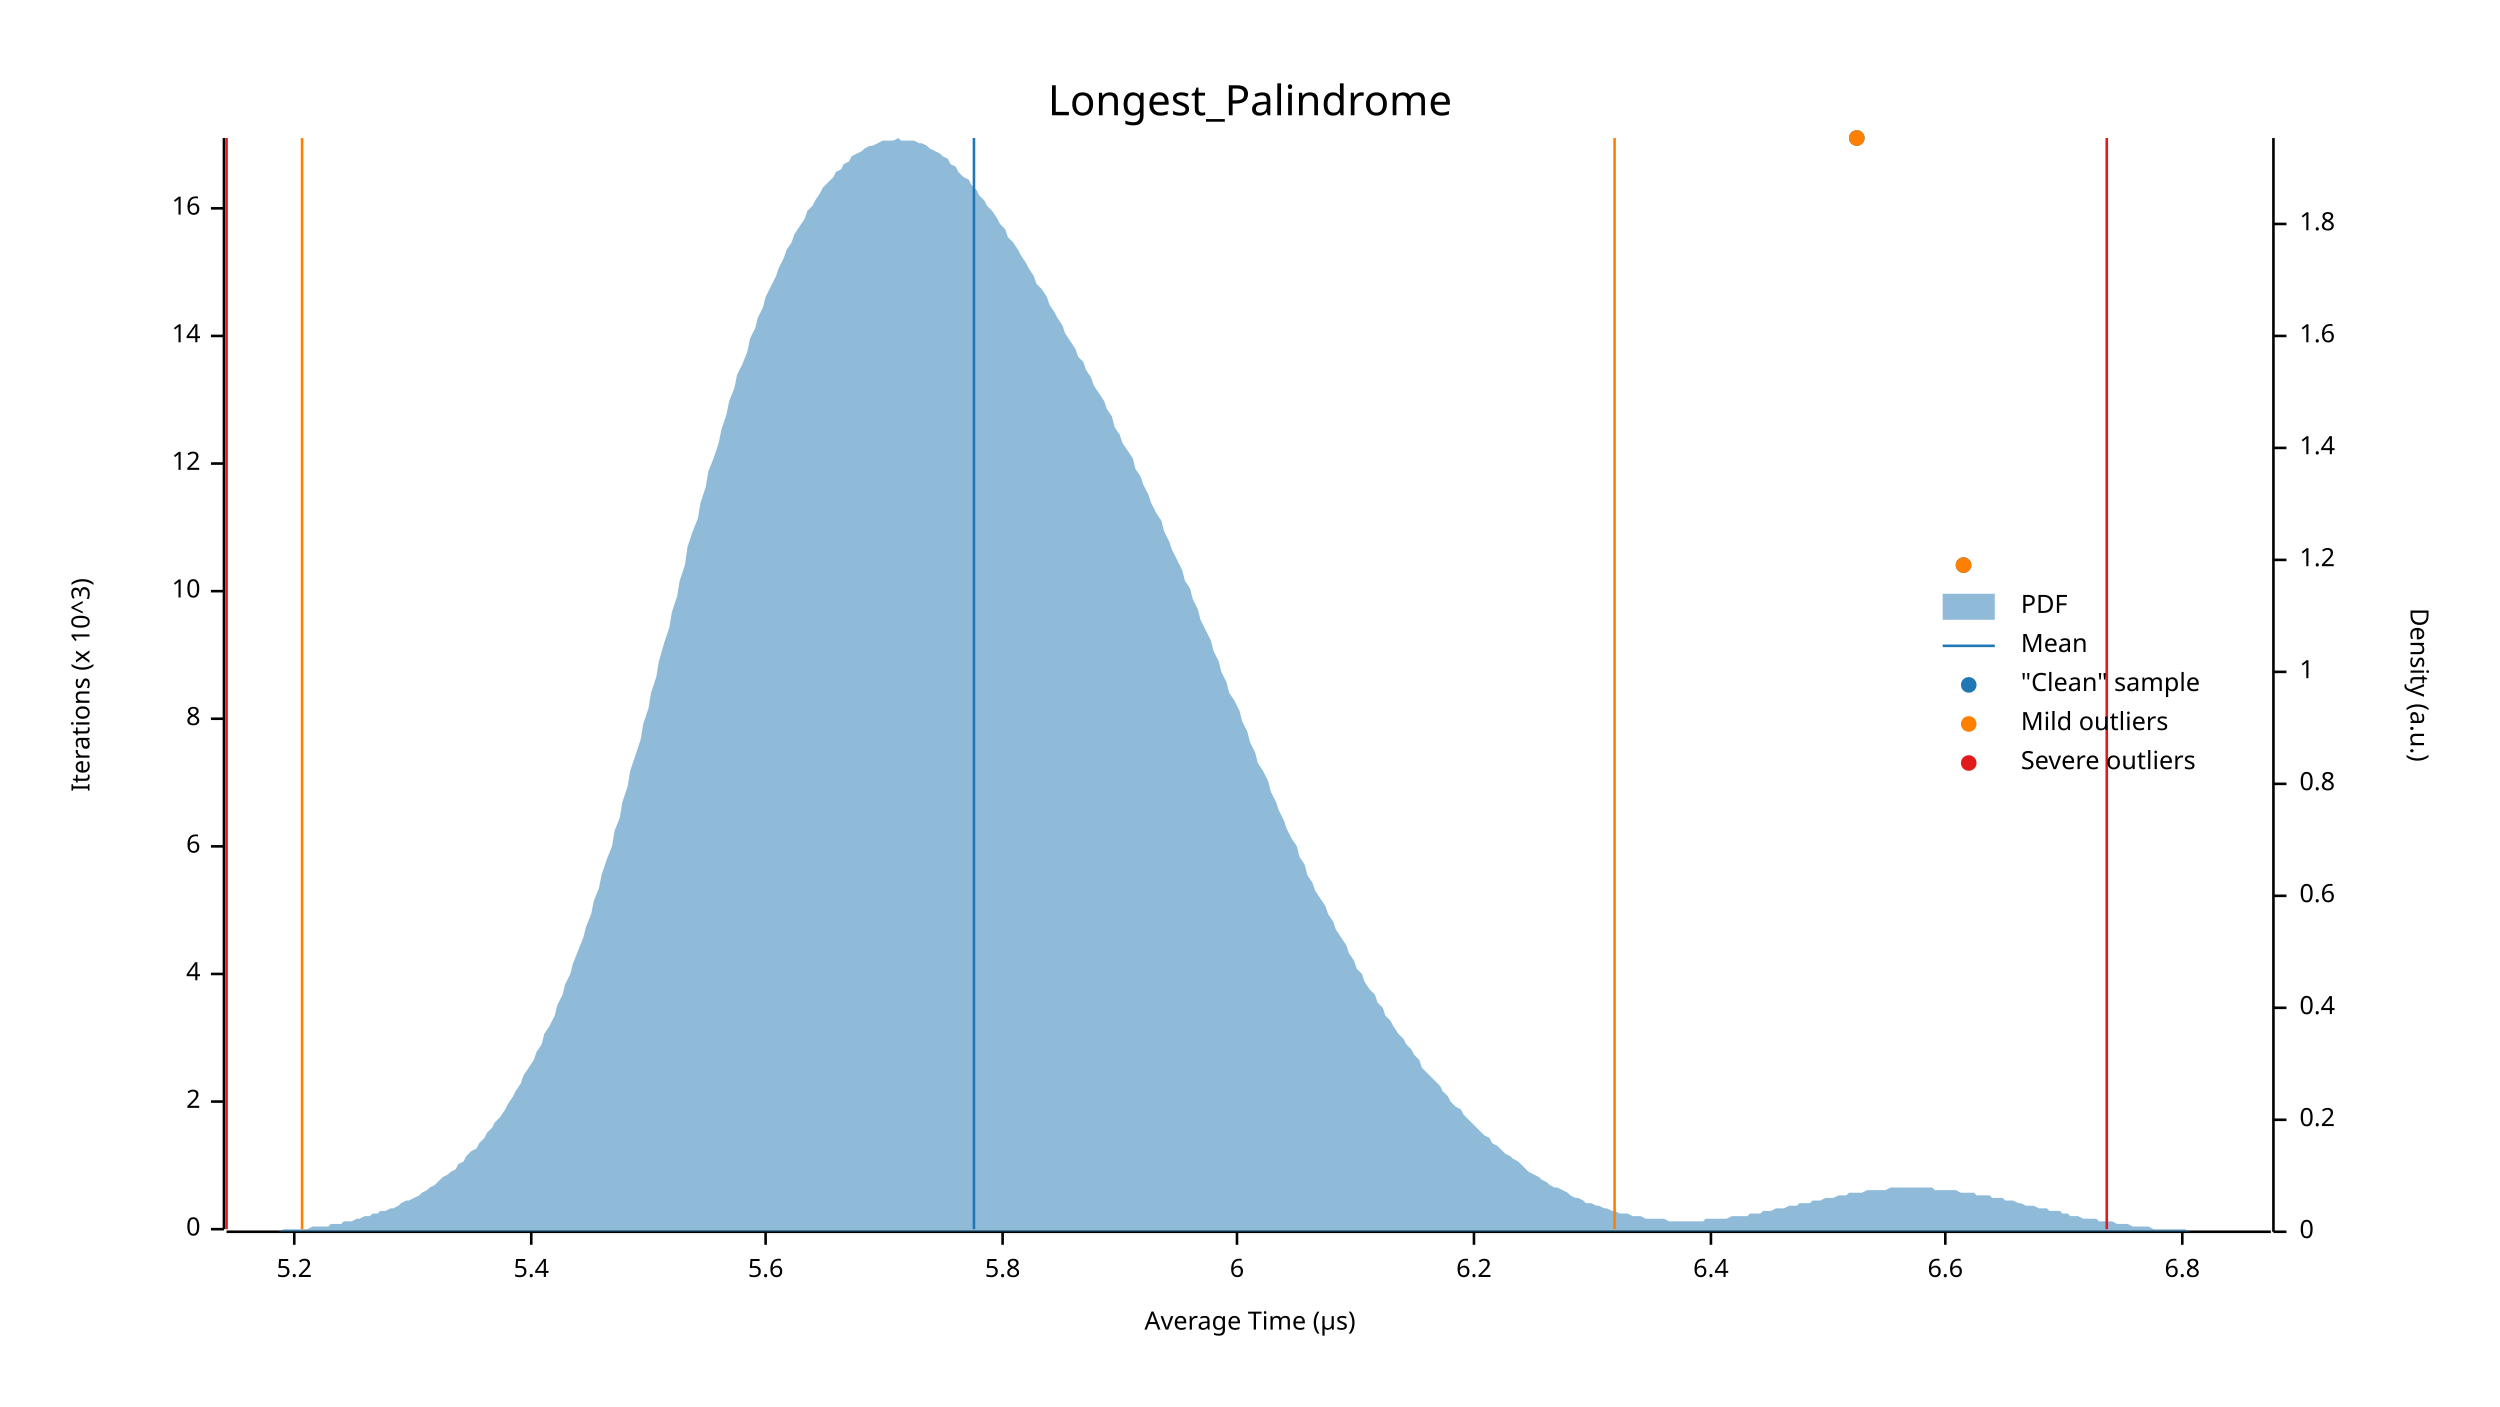
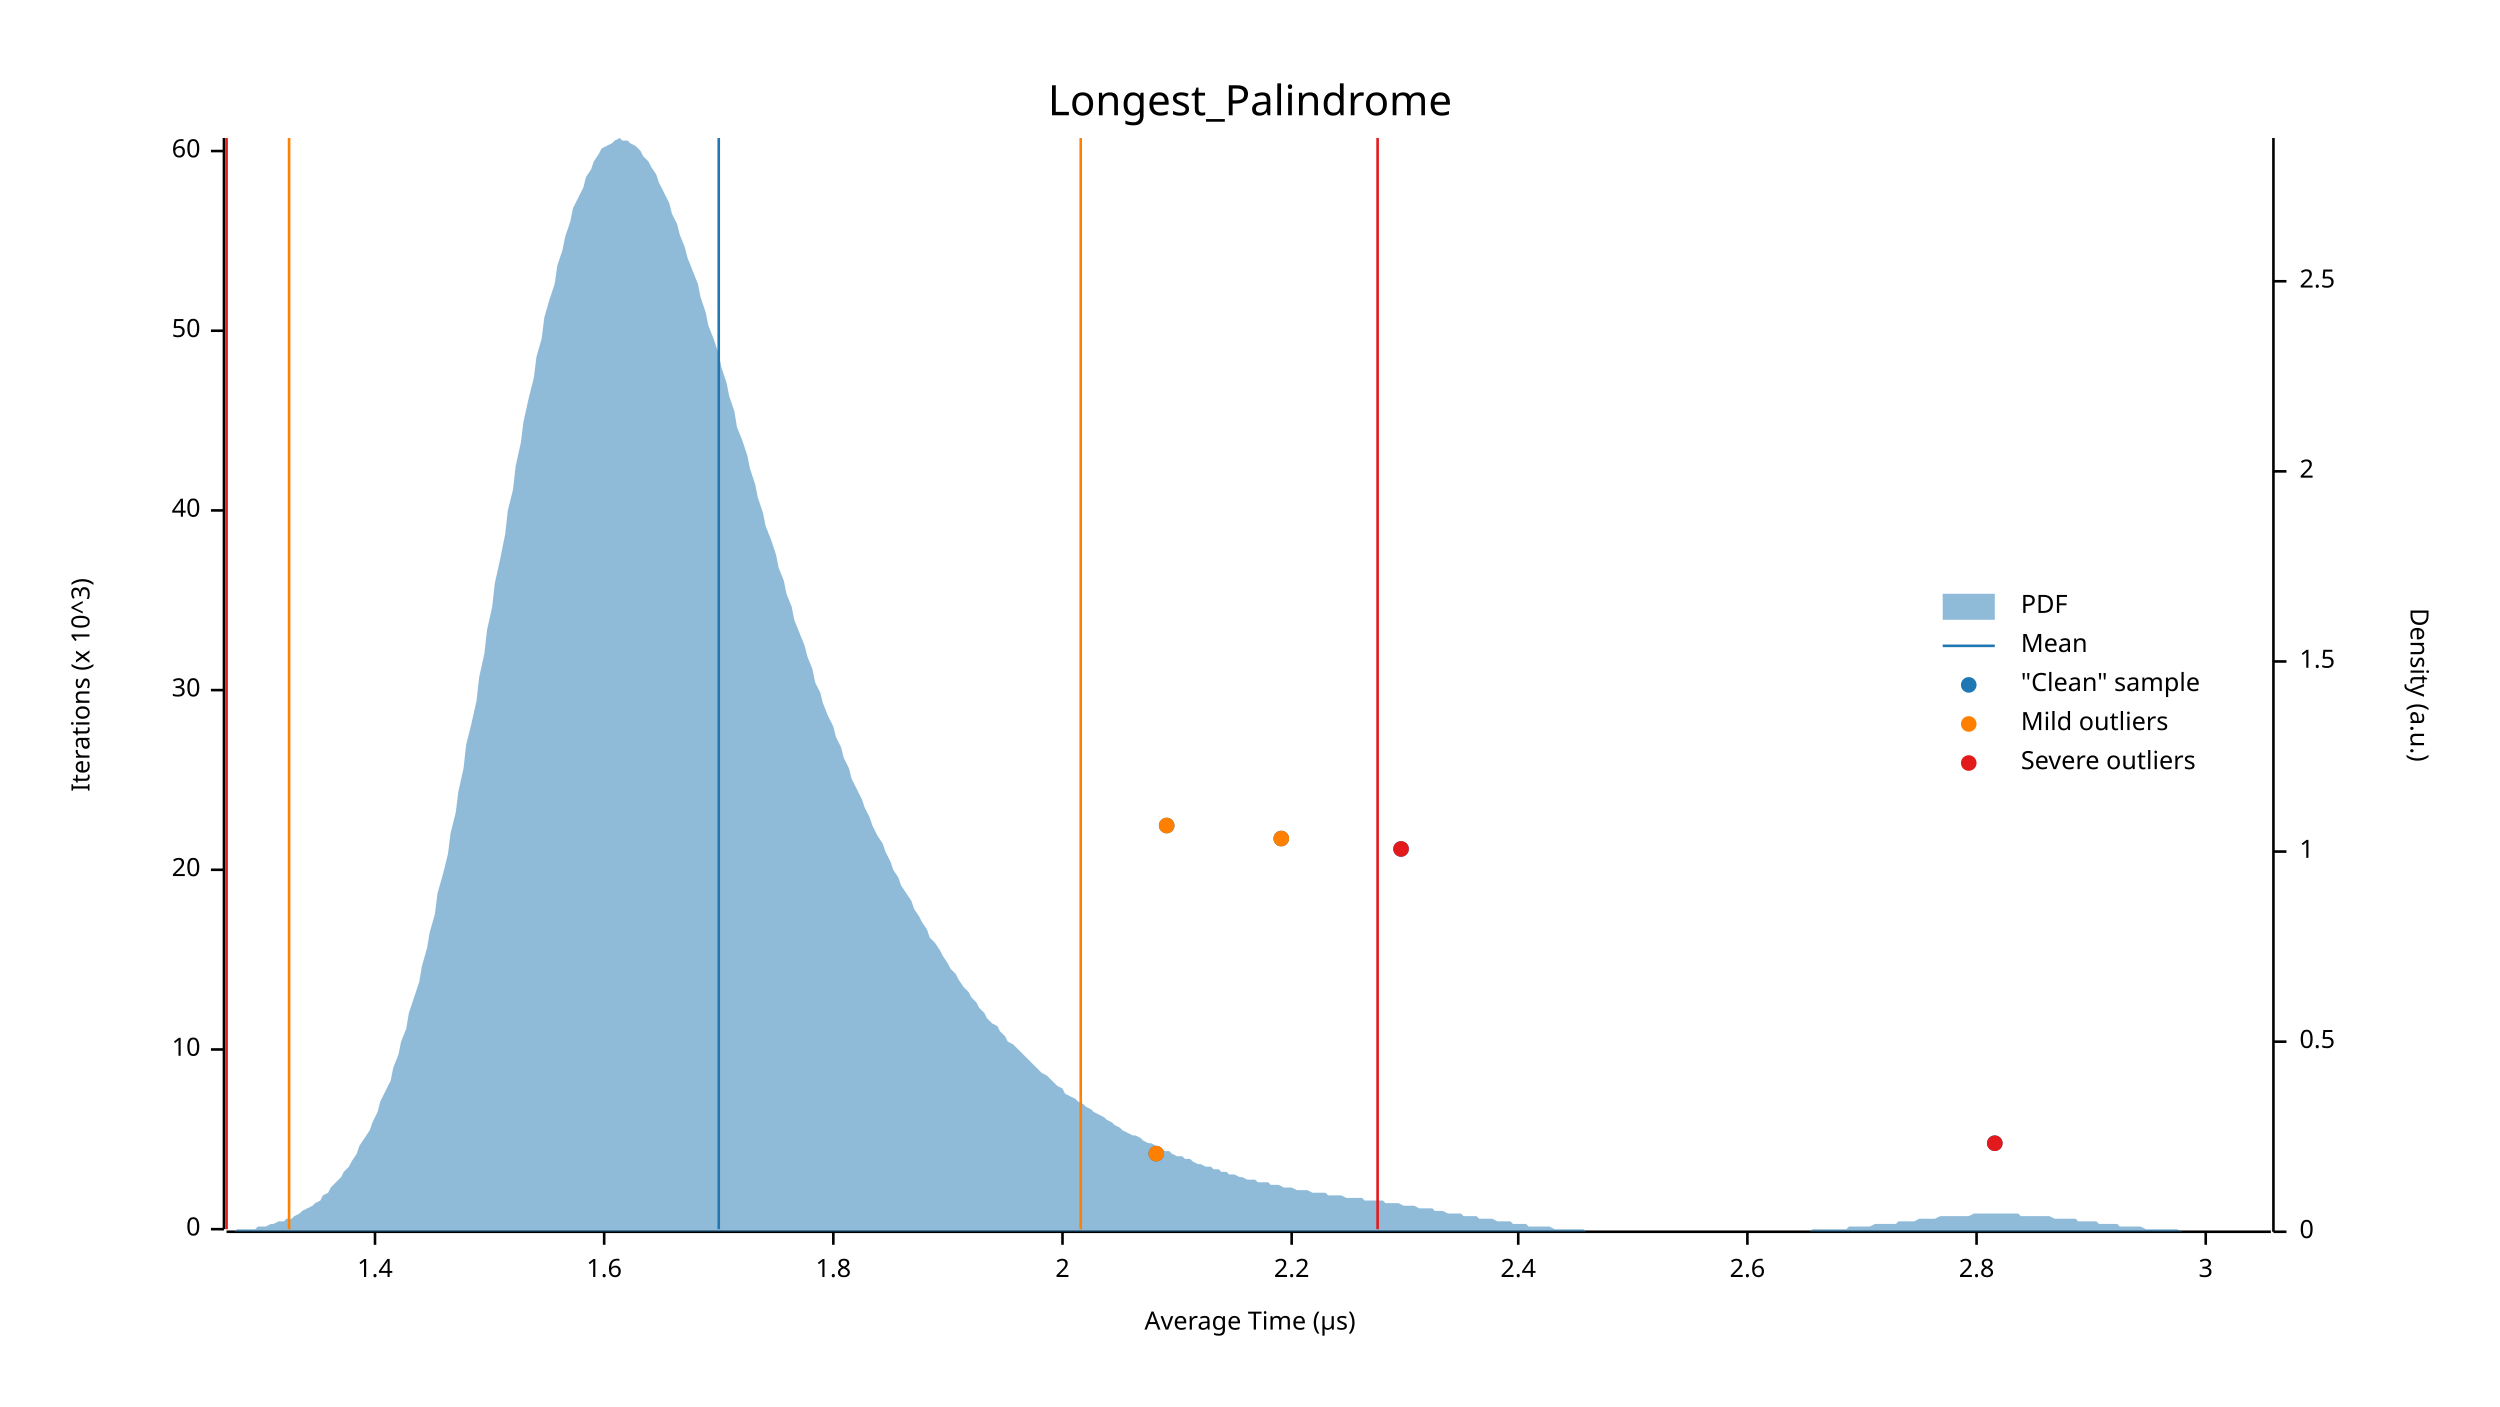
<svg xmlns="http://www.w3.org/2000/svg" width="960" height="540" viewBox="0 0 960 540">
  <text x="480" y="32" dy="0.76em" text-anchor="middle" font-family="sans-serif" font-size="16.129" opacity="1" fill="#000000">
Longest_Palindrome
</text>
  <text x="27" y="263" dy="0.76em" text-anchor="middle" font-family="sans-serif" font-size="9.677" opacity="1" fill="#000000" transform="rotate(270, 27, 263)">
Iterations (x 10^3)
</text>
  <text x="480" y="513" dy="-0.5ex" text-anchor="middle" font-family="sans-serif" font-size="9.677" opacity="1" fill="#000000">
Average Time (µs)
</text>
  <polyline fill="none" opacity="1" stroke="#000000" stroke-width="1" points="86,53 86,472 " />
  <text x="77" y="472" dy="0.5ex" text-anchor="end" font-family="sans-serif" font-size="9.677" opacity="1" fill="#000000">
0
</text>
  <polyline fill="none" opacity="1" stroke="#000000" stroke-width="1" points="81,472 86,472 " />
-   <text x="77" y="423" dy="0.5ex" text-anchor="end" font-family="sans-serif" font-size="9.677" opacity="1" fill="#000000">
+   <text x="77" y="403" dy="0.5ex" text-anchor="end" font-family="sans-serif" font-size="9.677" opacity="1" fill="#000000">
+ 10
+ </text>
+   <polyline fill="none" opacity="1" stroke="#000000" stroke-width="1" points="81,403 86,403 " />
+   <text x="77" y="334" dy="0.5ex" text-anchor="end" font-family="sans-serif" font-size="9.677" opacity="1" fill="#000000">
+ 20
+ </text>
+   <polyline fill="none" opacity="1" stroke="#000000" stroke-width="1" points="81,334 86,334 " />
+   <text x="77" y="265" dy="0.5ex" text-anchor="end" font-family="sans-serif" font-size="9.677" opacity="1" fill="#000000">
+ 30
+ </text>
+   <polyline fill="none" opacity="1" stroke="#000000" stroke-width="1" points="81,265 86,265 " />
+   <text x="77" y="196" dy="0.5ex" text-anchor="end" font-family="sans-serif" font-size="9.677" opacity="1" fill="#000000">
+ 40
+ </text>
+   <polyline fill="none" opacity="1" stroke="#000000" stroke-width="1" points="81,196 86,196 " />
+   <text x="77" y="127" dy="0.5ex" text-anchor="end" font-family="sans-serif" font-size="9.677" opacity="1" fill="#000000">
+ 50
+ </text>
+   <polyline fill="none" opacity="1" stroke="#000000" stroke-width="1" points="81,127 86,127 " />
+   <text x="77" y="58" dy="0.5ex" text-anchor="end" font-family="sans-serif" font-size="9.677" opacity="1" fill="#000000">
+ 60
+ </text>
+   <polyline fill="none" opacity="1" stroke="#000000" stroke-width="1" points="81,58 86,58 " />
+   <polyline fill="none" opacity="1" stroke="#000000" stroke-width="1" points="87,473 872,473 " />
+   <text x="144" y="483" dy="0.76em" text-anchor="middle" font-family="sans-serif" font-size="9.677" opacity="1" fill="#000000">
+ 1.4
+ </text>
+   <polyline fill="none" opacity="1" stroke="#000000" stroke-width="1" points="144,473 144,478 " />
+   <text x="232" y="483" dy="0.76em" text-anchor="middle" font-family="sans-serif" font-size="9.677" opacity="1" fill="#000000">
+ 1.6
+ </text>
+   <polyline fill="none" opacity="1" stroke="#000000" stroke-width="1" points="232,473 232,478 " />
+   <text x="320" y="483" dy="0.76em" text-anchor="middle" font-family="sans-serif" font-size="9.677" opacity="1" fill="#000000">
+ 1.8
+ </text>
+   <polyline fill="none" opacity="1" stroke="#000000" stroke-width="1" points="320,473 320,478 " />
+   <text x="408" y="483" dy="0.76em" text-anchor="middle" font-family="sans-serif" font-size="9.677" opacity="1" fill="#000000">
2
</text>
-   <polyline fill="none" opacity="1" stroke="#000000" stroke-width="1" points="81,423 86,423 " />
-   <text x="77" y="374" dy="0.5ex" text-anchor="end" font-family="sans-serif" font-size="9.677" opacity="1" fill="#000000">
- 4
+   <polyline fill="none" opacity="1" stroke="#000000" stroke-width="1" points="408,473 408,478 " />
+   <text x="496" y="483" dy="0.76em" text-anchor="middle" font-family="sans-serif" font-size="9.677" opacity="1" fill="#000000">
+ 2.2
</text>
-   <polyline fill="none" opacity="1" stroke="#000000" stroke-width="1" points="81,374 86,374 " />
-   <text x="77" y="325" dy="0.5ex" text-anchor="end" font-family="sans-serif" font-size="9.677" opacity="1" fill="#000000">
- 6
+   <polyline fill="none" opacity="1" stroke="#000000" stroke-width="1" points="496,473 496,478 " />
+   <text x="583" y="483" dy="0.76em" text-anchor="middle" font-family="sans-serif" font-size="9.677" opacity="1" fill="#000000">
+ 2.4
</text>
-   <polyline fill="none" opacity="1" stroke="#000000" stroke-width="1" points="81,325 86,325 " />
-   <text x="77" y="276" dy="0.5ex" text-anchor="end" font-family="sans-serif" font-size="9.677" opacity="1" fill="#000000">
- 8
+   <polyline fill="none" opacity="1" stroke="#000000" stroke-width="1" points="583,473 583,478 " />
+   <text x="671" y="483" dy="0.76em" text-anchor="middle" font-family="sans-serif" font-size="9.677" opacity="1" fill="#000000">
+ 2.6
</text>
-   <polyline fill="none" opacity="1" stroke="#000000" stroke-width="1" points="81,276 86,276 " />
-   <text x="77" y="227" dy="0.5ex" text-anchor="end" font-family="sans-serif" font-size="9.677" opacity="1" fill="#000000">
- 10
+   <polyline fill="none" opacity="1" stroke="#000000" stroke-width="1" points="671,473 671,478 " />
+   <text x="759" y="483" dy="0.76em" text-anchor="middle" font-family="sans-serif" font-size="9.677" opacity="1" fill="#000000">
+ 2.8
</text>
-   <polyline fill="none" opacity="1" stroke="#000000" stroke-width="1" points="81,227 86,227 " />
-   <text x="77" y="178" dy="0.5ex" text-anchor="end" font-family="sans-serif" font-size="9.677" opacity="1" fill="#000000">
- 12
+   <polyline fill="none" opacity="1" stroke="#000000" stroke-width="1" points="759,473 759,478 " />
+   <text x="847" y="483" dy="0.76em" text-anchor="middle" font-family="sans-serif" font-size="9.677" opacity="1" fill="#000000">
+ 3
</text>
-   <polyline fill="none" opacity="1" stroke="#000000" stroke-width="1" points="81,178 86,178 " />
-   <text x="77" y="129" dy="0.5ex" text-anchor="end" font-family="sans-serif" font-size="9.677" opacity="1" fill="#000000">
- 14
- </text>
-   <polyline fill="none" opacity="1" stroke="#000000" stroke-width="1" points="81,129 86,129 " />
-   <text x="77" y="80" dy="0.5ex" text-anchor="end" font-family="sans-serif" font-size="9.677" opacity="1" fill="#000000">
- 16
- </text>
-   <polyline fill="none" opacity="1" stroke="#000000" stroke-width="1" points="81,80 86,80 " />
-   <polyline fill="none" opacity="1" stroke="#000000" stroke-width="1" points="87,473 872,473 " />
-   <text x="113" y="483" dy="0.76em" text-anchor="middle" font-family="sans-serif" font-size="9.677" opacity="1" fill="#000000">
- 5.2
- </text>
-   <polyline fill="none" opacity="1" stroke="#000000" stroke-width="1" points="113,473 113,478 " />
-   <text x="204" y="483" dy="0.76em" text-anchor="middle" font-family="sans-serif" font-size="9.677" opacity="1" fill="#000000">
- 5.4
- </text>
-   <polyline fill="none" opacity="1" stroke="#000000" stroke-width="1" points="204,473 204,478 " />
-   <text x="294" y="483" dy="0.76em" text-anchor="middle" font-family="sans-serif" font-size="9.677" opacity="1" fill="#000000">
- 5.6
- </text>
-   <polyline fill="none" opacity="1" stroke="#000000" stroke-width="1" points="294,473 294,478 " />
-   <text x="385" y="483" dy="0.76em" text-anchor="middle" font-family="sans-serif" font-size="9.677" opacity="1" fill="#000000">
- 5.8
- </text>
-   <polyline fill="none" opacity="1" stroke="#000000" stroke-width="1" points="385,473 385,478 " />
-   <text x="475" y="483" dy="0.76em" text-anchor="middle" font-family="sans-serif" font-size="9.677" opacity="1" fill="#000000">
- 6
- </text>
-   <polyline fill="none" opacity="1" stroke="#000000" stroke-width="1" points="475,473 475,478 " />
-   <text x="566" y="483" dy="0.76em" text-anchor="middle" font-family="sans-serif" font-size="9.677" opacity="1" fill="#000000">
- 6.2
- </text>
-   <polyline fill="none" opacity="1" stroke="#000000" stroke-width="1" points="566,473 566,478 " />
-   <text x="657" y="483" dy="0.76em" text-anchor="middle" font-family="sans-serif" font-size="9.677" opacity="1" fill="#000000">
- 6.4
- </text>
-   <polyline fill="none" opacity="1" stroke="#000000" stroke-width="1" points="657,473 657,478 " />
-   <text x="747" y="483" dy="0.76em" text-anchor="middle" font-family="sans-serif" font-size="9.677" opacity="1" fill="#000000">
- 6.6
- </text>
-   <polyline fill="none" opacity="1" stroke="#000000" stroke-width="1" points="747,473 747,478 " />
-   <text x="838" y="483" dy="0.76em" text-anchor="middle" font-family="sans-serif" font-size="9.677" opacity="1" fill="#000000">
- 6.8
- </text>
-   <polyline fill="none" opacity="1" stroke="#000000" stroke-width="1" points="838,473 838,478 " />
+   <polyline fill="none" opacity="1" stroke="#000000" stroke-width="1" points="847,473 847,478 " />
  <text x="933" y="263" dy="0.76em" text-anchor="middle" font-family="sans-serif" font-size="9.677" opacity="1" fill="#000000" transform="rotate(90, 933, 263)">
Density (a.u.)
</text>
  <polyline fill="none" opacity="1" stroke="#000000" stroke-width="1" points="873,53 873,473 " />
  <text x="883" y="473" dy="0.5ex" text-anchor="start" font-family="sans-serif" font-size="9.677" opacity="1" fill="#000000">
0
</text>
  <polyline fill="none" opacity="1" stroke="#000000" stroke-width="1" points="873,473 878,473 " />
-   <text x="883" y="430" dy="0.5ex" text-anchor="start" font-family="sans-serif" font-size="9.677" opacity="1" fill="#000000">
- 0.2
+   <text x="883" y="400" dy="0.5ex" text-anchor="start" font-family="sans-serif" font-size="9.677" opacity="1" fill="#000000">
+ 0.5
</text>
-   <polyline fill="none" opacity="1" stroke="#000000" stroke-width="1" points="873,430 878,430 " />
-   <text x="883" y="387" dy="0.5ex" text-anchor="start" font-family="sans-serif" font-size="9.677" opacity="1" fill="#000000">
- 0.4
- </text>
-   <polyline fill="none" opacity="1" stroke="#000000" stroke-width="1" points="873,387 878,387 " />
-   <text x="883" y="344" dy="0.5ex" text-anchor="start" font-family="sans-serif" font-size="9.677" opacity="1" fill="#000000">
- 0.6
- </text>
-   <polyline fill="none" opacity="1" stroke="#000000" stroke-width="1" points="873,344 878,344 " />
-   <text x="883" y="301" dy="0.5ex" text-anchor="start" font-family="sans-serif" font-size="9.677" opacity="1" fill="#000000">
- 0.8
- </text>
-   <polyline fill="none" opacity="1" stroke="#000000" stroke-width="1" points="873,301 878,301 " />
-   <text x="883" y="258" dy="0.5ex" text-anchor="start" font-family="sans-serif" font-size="9.677" opacity="1" fill="#000000">
+   <polyline fill="none" opacity="1" stroke="#000000" stroke-width="1" points="873,400 878,400 " />
+   <text x="883" y="327" dy="0.5ex" text-anchor="start" font-family="sans-serif" font-size="9.677" opacity="1" fill="#000000">
1
</text>
-   <polyline fill="none" opacity="1" stroke="#000000" stroke-width="1" points="873,258 878,258 " />
-   <text x="883" y="215" dy="0.5ex" text-anchor="start" font-family="sans-serif" font-size="9.677" opacity="1" fill="#000000">
- 1.2
+   <polyline fill="none" opacity="1" stroke="#000000" stroke-width="1" points="873,327 878,327 " />
+   <text x="883" y="254" dy="0.5ex" text-anchor="start" font-family="sans-serif" font-size="9.677" opacity="1" fill="#000000">
+ 1.5
</text>
-   <polyline fill="none" opacity="1" stroke="#000000" stroke-width="1" points="873,215 878,215 " />
-   <text x="883" y="172" dy="0.5ex" text-anchor="start" font-family="sans-serif" font-size="9.677" opacity="1" fill="#000000">
- 1.4
+   <polyline fill="none" opacity="1" stroke="#000000" stroke-width="1" points="873,254 878,254 " />
+   <text x="883" y="181" dy="0.5ex" text-anchor="start" font-family="sans-serif" font-size="9.677" opacity="1" fill="#000000">
+ 2
</text>
-   <polyline fill="none" opacity="1" stroke="#000000" stroke-width="1" points="873,172 878,172 " />
-   <text x="883" y="129" dy="0.5ex" text-anchor="start" font-family="sans-serif" font-size="9.677" opacity="1" fill="#000000">
- 1.6
+   <polyline fill="none" opacity="1" stroke="#000000" stroke-width="1" points="873,181 878,181 " />
+   <text x="883" y="108" dy="0.5ex" text-anchor="start" font-family="sans-serif" font-size="9.677" opacity="1" fill="#000000">
+ 2.5
</text>
-   <polyline fill="none" opacity="1" stroke="#000000" stroke-width="1" points="873,129 878,129 " />
-   <text x="883" y="86" dy="0.5ex" text-anchor="start" font-family="sans-serif" font-size="9.677" opacity="1" fill="#000000">
- 1.8
- </text>
-   <polyline fill="none" opacity="1" stroke="#000000" stroke-width="1" points="873,86 878,86 " />
-   <polygon opacity="0.5" fill="#1F78B4" points="87,473 88,473 90,473 91,473 93,473 94,473 96,473 98,473 99,473 101,473 102,473 104,473 105,473 107,473 109,472 110,472 112,472 113,472 115,472 116,472 118,472 120,471 121,471 123,471 124,471 126,471 127,470 129,470 131,470 132,469 134,469 135,469 137,468 138,468 140,467 142,467 143,466 145,466 146,465 148,465 150,464 151,464 153,463 154,462 156,461 157,461 159,460 161,459 162,458 164,457 165,456 167,455 168,454 170,452 172,451 173,450 175,449 176,447 178,446 179,444 181,442 183,441 184,439 186,437 187,435 189,433 190,431 192,429 194,426 195,424 197,421 198,419 200,416 201,413 203,410 205,407 206,404 208,401 209,397 211,394 213,390 214,386 216,382 217,378 219,374 220,370 222,365 224,360 225,356 227,351 228,346 230,341 231,336 233,330 235,325 236,319 238,314 239,308 241,302 242,296 244,290 246,284 247,278 249,272 250,266 252,260 253,254 255,247 257,241 258,235 260,229 261,223 263,217 264,210 266,204 268,199 269,193 271,187 272,181 274,176 276,170 277,165 279,159 280,154 282,149 283,144 285,140 287,135 288,130 290,126 291,122 293,118 294,114 296,110 298,106 299,103 301,99 302,96 304,93 305,90 307,87 309,84 310,81 312,79 313,77 315,74 316,72 318,70 320,68 321,66 323,65 324,63 326,62 327,60 329,59 331,58 332,57 334,56 335,56 337,55 339,54 340,54 342,54 343,54 345,53 346,54 348,54 350,54 351,54 353,55 354,55 356,56 357,57 359,58 361,59 362,60 364,61 365,63 367,64 368,66 370,68 372,69 373,71 375,73 376,75 378,77 379,79 381,81 383,84 384,86 386,88 387,91 389,93 391,96 392,98 394,101 395,103 397,106 398,109 400,111 402,114 403,117 405,120 406,122 408,125 409,128 411,131 413,134 414,137 416,139 417,142 419,145 420,148 422,151 424,154 425,157 427,160 428,164 430,167 431,170 433,173 435,176 436,180 438,183 439,186 441,190 442,193 444,197 446,200 447,204 449,208 450,211 452,215 454,219 455,223 457,226 458,230 460,234 461,238 463,242 465,246 466,250 468,254 469,258 471,262 472,266 474,269 476,273 477,277 479,281 480,285 482,289 483,293 485,296 487,300 488,304 490,308 491,311 493,315 494,318 496,322 498,325 499,329 501,332 502,336 504,339 505,342 507,345 509,348 510,351 512,354 513,357 515,360 517,363 518,366 520,369 521,372 523,374 524,377 526,380 528,382 529,385 531,387 532,390 534,392 535,394 537,397 539,399 540,401 542,403 543,405 545,407 546,410 548,412 550,414 551,415 553,417 554,419 556,421 557,423 559,425 561,426 562,428 564,430 565,431 567,433 568,434 570,436 572,437 573,439 575,440 576,441 578,443 580,444 581,445 583,446 584,447 586,449 587,450 589,451 591,452 592,453 594,454 595,455 597,456 598,456 600,457 602,458 603,459 605,460 606,460 608,461 609,462 611,462 613,463 614,463 616,464 617,464 619,465 620,465 622,466 624,466 625,466 627,467 628,467 630,467 632,468 633,468 635,468 636,468 638,468 639,468 641,469 643,469 644,469 646,469 647,469 649,469 650,469 652,469 654,469 655,468 657,468 658,468 660,468 661,468 663,468 665,467 666,467 668,467 669,467 671,467 672,466 674,466 676,466 677,465 679,465 680,465 682,464 683,464 685,464 687,463 688,463 690,463 691,462 693,462 695,462 696,461 698,461 699,461 701,460 702,460 704,460 706,459 707,459 709,459 710,458 712,458 713,458 715,458 717,457 718,457 720,457 721,457 723,457 724,457 726,456 728,456 729,456 731,456 732,456 734,456 735,456 737,456 739,456 740,456 742,456 743,457 745,457 746,457 748,457 750,457 751,457 753,458 754,458 756,458 758,458 759,459 761,459 762,459 764,459 765,460 767,460 769,460 770,461 772,461 773,461 775,462 776,462 778,463 780,463 781,463 783,464 784,464 786,464 787,465 789,465 791,465 792,466 794,466 795,467 797,467 798,467 800,468 802,468 803,468 805,468 806,469 808,469 809,469 811,469 813,470 814,470 816,470 817,470 819,471 821,471 822,471 824,471 825,471 827,472 828,472 830,472 832,472 833,472 835,472 836,472 838,472 839,472 841,473 843,473 844,473 846,473 847,473 849,473 850,473 852,473 854,473 855,473 857,473 858,473 860,473 861,473 863,473 865,473 866,473 868,473 869,473 871,473 873,473 873,473 87,473 " />
-   <polyline fill="none" opacity="1" stroke="#1F78B4" stroke-width="1" points="374,472 374,53 " />
-   <polyline fill="none" opacity="1" stroke="#FF7F00" stroke-width="1" points="116,472 116,53 " />
-   <polyline fill="none" opacity="1" stroke="#FF7F00" stroke-width="1" points="620,472 620,53 " />
+   <polyline fill="none" opacity="1" stroke="#000000" stroke-width="1" points="873,108 878,108 " />
+   <polygon opacity="0.5" fill="#1F78B4" points="87,473 88,473 90,473 91,472 93,472 94,472 96,472 98,472 99,471 101,471 102,471 104,470 105,470 107,469 109,469 110,468 112,468 113,467 115,466 116,465 118,464 120,463 121,462 123,461 124,459 126,458 127,456 129,454 131,452 132,450 134,448 135,446 137,443 138,440 140,437 142,434 143,431 145,427 146,423 148,419 150,415 151,410 153,405 154,400 156,395 157,389 159,383 161,377 162,371 164,364 165,358 167,351 168,343 170,336 172,328 173,320 175,312 176,304 178,295 179,286 181,278 183,269 184,260 186,251 187,242 189,233 190,224 192,215 194,205 195,196 197,188 198,179 200,170 201,162 203,153 205,145 206,137 208,130 209,122 211,115 213,109 214,102 216,96 217,91 219,85 220,80 222,76 224,72 225,68 227,65 228,62 230,59 231,57 233,56 235,55 236,54 238,53 239,54 241,54 242,55 244,56 246,58 247,60 249,62 250,64 252,67 253,70 255,74 257,78 258,82 260,86 261,90 263,95 264,99 266,104 268,109 269,114 271,120 272,125 274,130 276,136 277,141 279,147 280,152 282,158 283,164 285,169 287,175 288,180 290,186 291,191 293,197 294,202 296,207 298,213 299,218 301,223 302,228 304,233 305,238 307,243 309,248 310,252 312,257 313,262 315,266 316,270 318,275 320,279 321,283 323,287 324,291 326,295 327,299 329,303 331,307 332,310 334,314 335,317 337,321 339,324 340,327 342,331 343,334 345,337 346,340 348,343 350,346 351,349 353,352 354,354 356,357 357,360 359,362 361,365 362,367 364,370 365,372 367,374 368,376 370,379 372,381 373,383 375,385 376,387 378,389 379,391 381,393 383,394 384,396 386,398 387,400 389,401 391,403 392,404 394,406 395,407 397,409 398,410 400,412 402,413 403,414 405,416 406,417 408,418 409,420 411,421 413,422 414,423 416,424 417,425 419,426 420,427 422,428 424,429 425,430 427,431 428,432 430,433 431,434 433,435 435,436 436,436 438,437 439,438 441,439 442,439 444,440 446,441 447,442 449,442 450,443 452,444 454,444 455,445 457,445 458,446 460,447 461,447 463,448 465,448 466,449 468,449 469,450 471,450 472,451 474,451 476,452 477,452 479,453 480,453 482,453 483,454 485,454 487,454 488,455 490,455 491,455 493,456 494,456 496,456 498,457 499,457 501,457 502,457 504,458 505,458 507,458 509,458 510,459 512,459 513,459 515,459 517,460 518,460 520,460 521,460 523,460 524,461 526,461 528,461 529,461 531,461 532,462 534,462 535,462 537,462 539,463 540,463 542,463 543,463 545,464 546,464 548,464 550,464 551,465 553,465 554,465 556,466 557,466 559,466 561,466 562,467 564,467 565,467 567,467 568,468 570,468 572,468 573,468 575,469 576,469 578,469 580,469 581,470 583,470 584,470 586,470 587,471 589,471 591,471 592,471 594,471 595,471 597,472 598,472 600,472 602,472 603,472 605,472 606,472 608,472 609,473 611,473 613,473 614,473 616,473 617,473 619,473 620,473 622,473 624,473 625,473 627,473 628,473 630,473 632,473 633,473 635,473 636,473 638,473 639,473 641,473 643,473 644,473 646,473 647,473 649,473 650,473 652,473 654,473 655,473 657,473 658,473 660,473 661,473 663,473 665,473 666,473 668,473 669,473 671,473 672,473 674,473 676,473 677,473 679,473 680,473 682,473 683,473 685,473 687,473 688,473 690,473 691,473 693,473 695,473 696,472 698,472 699,472 701,472 702,472 704,472 706,472 707,472 709,472 710,471 712,471 713,471 715,471 717,471 718,471 720,470 721,470 723,470 724,470 726,470 728,470 729,469 731,469 732,469 734,469 735,469 737,468 739,468 740,468 742,468 743,468 745,467 746,467 748,467 750,467 751,467 753,467 754,467 756,467 758,466 759,466 761,466 762,466 764,466 765,466 767,466 769,466 770,466 772,466 773,466 775,466 776,467 778,467 780,467 781,467 783,467 784,467 786,467 787,467 789,468 791,468 792,468 794,468 795,468 797,468 798,469 800,469 802,469 803,469 805,469 806,470 808,470 809,470 811,470 813,470 814,471 816,471 817,471 819,471 821,471 822,471 824,472 825,472 827,472 828,472 830,472 832,472 833,472 835,472 836,472 838,473 839,473 841,473 843,473 844,473 846,473 847,473 849,473 850,473 852,473 854,473 855,473 857,473 858,473 860,473 861,473 863,473 865,473 866,473 868,473 869,473 871,473 873,473 873,473 87,473 " />
+   <polyline fill="none" opacity="1" stroke="#1F78B4" stroke-width="1" points="276,472 276,53 " />
+   <polyline fill="none" opacity="1" stroke="#FF7F00" stroke-width="1" points="111,472 111,53 " />
+   <polyline fill="none" opacity="1" stroke="#FF7F00" stroke-width="1" points="415,472 415,53 " />
  <polyline fill="none" opacity="1" stroke="#E31A1C" stroke-width="1" points="87,472 87,53 " />
-   <polyline fill="none" opacity="1" stroke="#E31A1C" stroke-width="1" points="809,472 809,53 " />
-   <circle cx="754" cy="217" r="3" opacity="1" fill="#1F78B4" stroke="none" stroke-width="1" />
-   <circle cx="713" cy="53" r="3" opacity="1" fill="#1F78B4" stroke="none" stroke-width="1" />
-   <circle cx="754" cy="217" r="3" opacity="1" fill="#FF7F00" stroke="none" stroke-width="1" />
-   <circle cx="713" cy="53" r="3" opacity="1" fill="#FF7F00" stroke="none" stroke-width="1" />
+   <polyline fill="none" opacity="1" stroke="#E31A1C" stroke-width="1" points="529,472 529,53 " />
+   <circle cx="444" cy="443" r="3" opacity="1" fill="#1F78B4" stroke="none" stroke-width="1" />
+   <circle cx="766" cy="439" r="3" opacity="1" fill="#1F78B4" stroke="none" stroke-width="1" />
+   <circle cx="538" cy="326" r="3" opacity="1" fill="#1F78B4" stroke="none" stroke-width="1" />
+   <circle cx="492" cy="322" r="3" opacity="1" fill="#1F78B4" stroke="none" stroke-width="1" />
+   <circle cx="448" cy="317" r="3" opacity="1" fill="#1F78B4" stroke="none" stroke-width="1" />
+   <circle cx="444" cy="443" r="3" opacity="1" fill="#FF7F00" stroke="none" stroke-width="1" />
+   <circle cx="492" cy="322" r="3" opacity="1" fill="#FF7F00" stroke="none" stroke-width="1" />
+   <circle cx="448" cy="317" r="3" opacity="1" fill="#FF7F00" stroke="none" stroke-width="1" />
+   <circle cx="766" cy="439" r="3" opacity="1" fill="#E31A1C" stroke="none" stroke-width="1" />
+   <circle cx="538" cy="326" r="3" opacity="1" fill="#E31A1C" stroke="none" stroke-width="1" />
  <text x="776" y="228" dy="0.76em" text-anchor="start" font-family="sans-serif" font-size="9.677" opacity="1" fill="#000000">
PDF
</text>
  <text x="776" y="243" dy="0.76em" text-anchor="start" font-family="sans-serif" font-size="9.677" opacity="1" fill="#000000">
Mean
</text>
  <text x="776" y="258" dy="0.76em" text-anchor="start" font-family="sans-serif" font-size="9.677" opacity="1" fill="#000000">
"Clean" sample
</text>
  <text x="776" y="273" dy="0.76em" text-anchor="start" font-family="sans-serif" font-size="9.677" opacity="1" fill="#000000">
Mild outliers
</text>
  <text x="776" y="288" dy="0.76em" text-anchor="start" font-family="sans-serif" font-size="9.677" opacity="1" fill="#000000">
Severe outliers
</text>
  <rect x="746" y="228" width="20" height="10" opacity="0.5" fill="#1F78B4" stroke="none" />
  <polyline fill="none" opacity="1" stroke="#1F78B4" stroke-width="1" points="746,248 766,248 " />
  <circle cx="756" cy="263" r="3" opacity="1" fill="#1F78B4" stroke="none" stroke-width="1" />
  <circle cx="756" cy="278" r="3" opacity="1" fill="#FF7F00" stroke="none" stroke-width="1" />
  <circle cx="756" cy="293" r="3" opacity="1" fill="#E31A1C" stroke="none" stroke-width="1" />
</svg>
